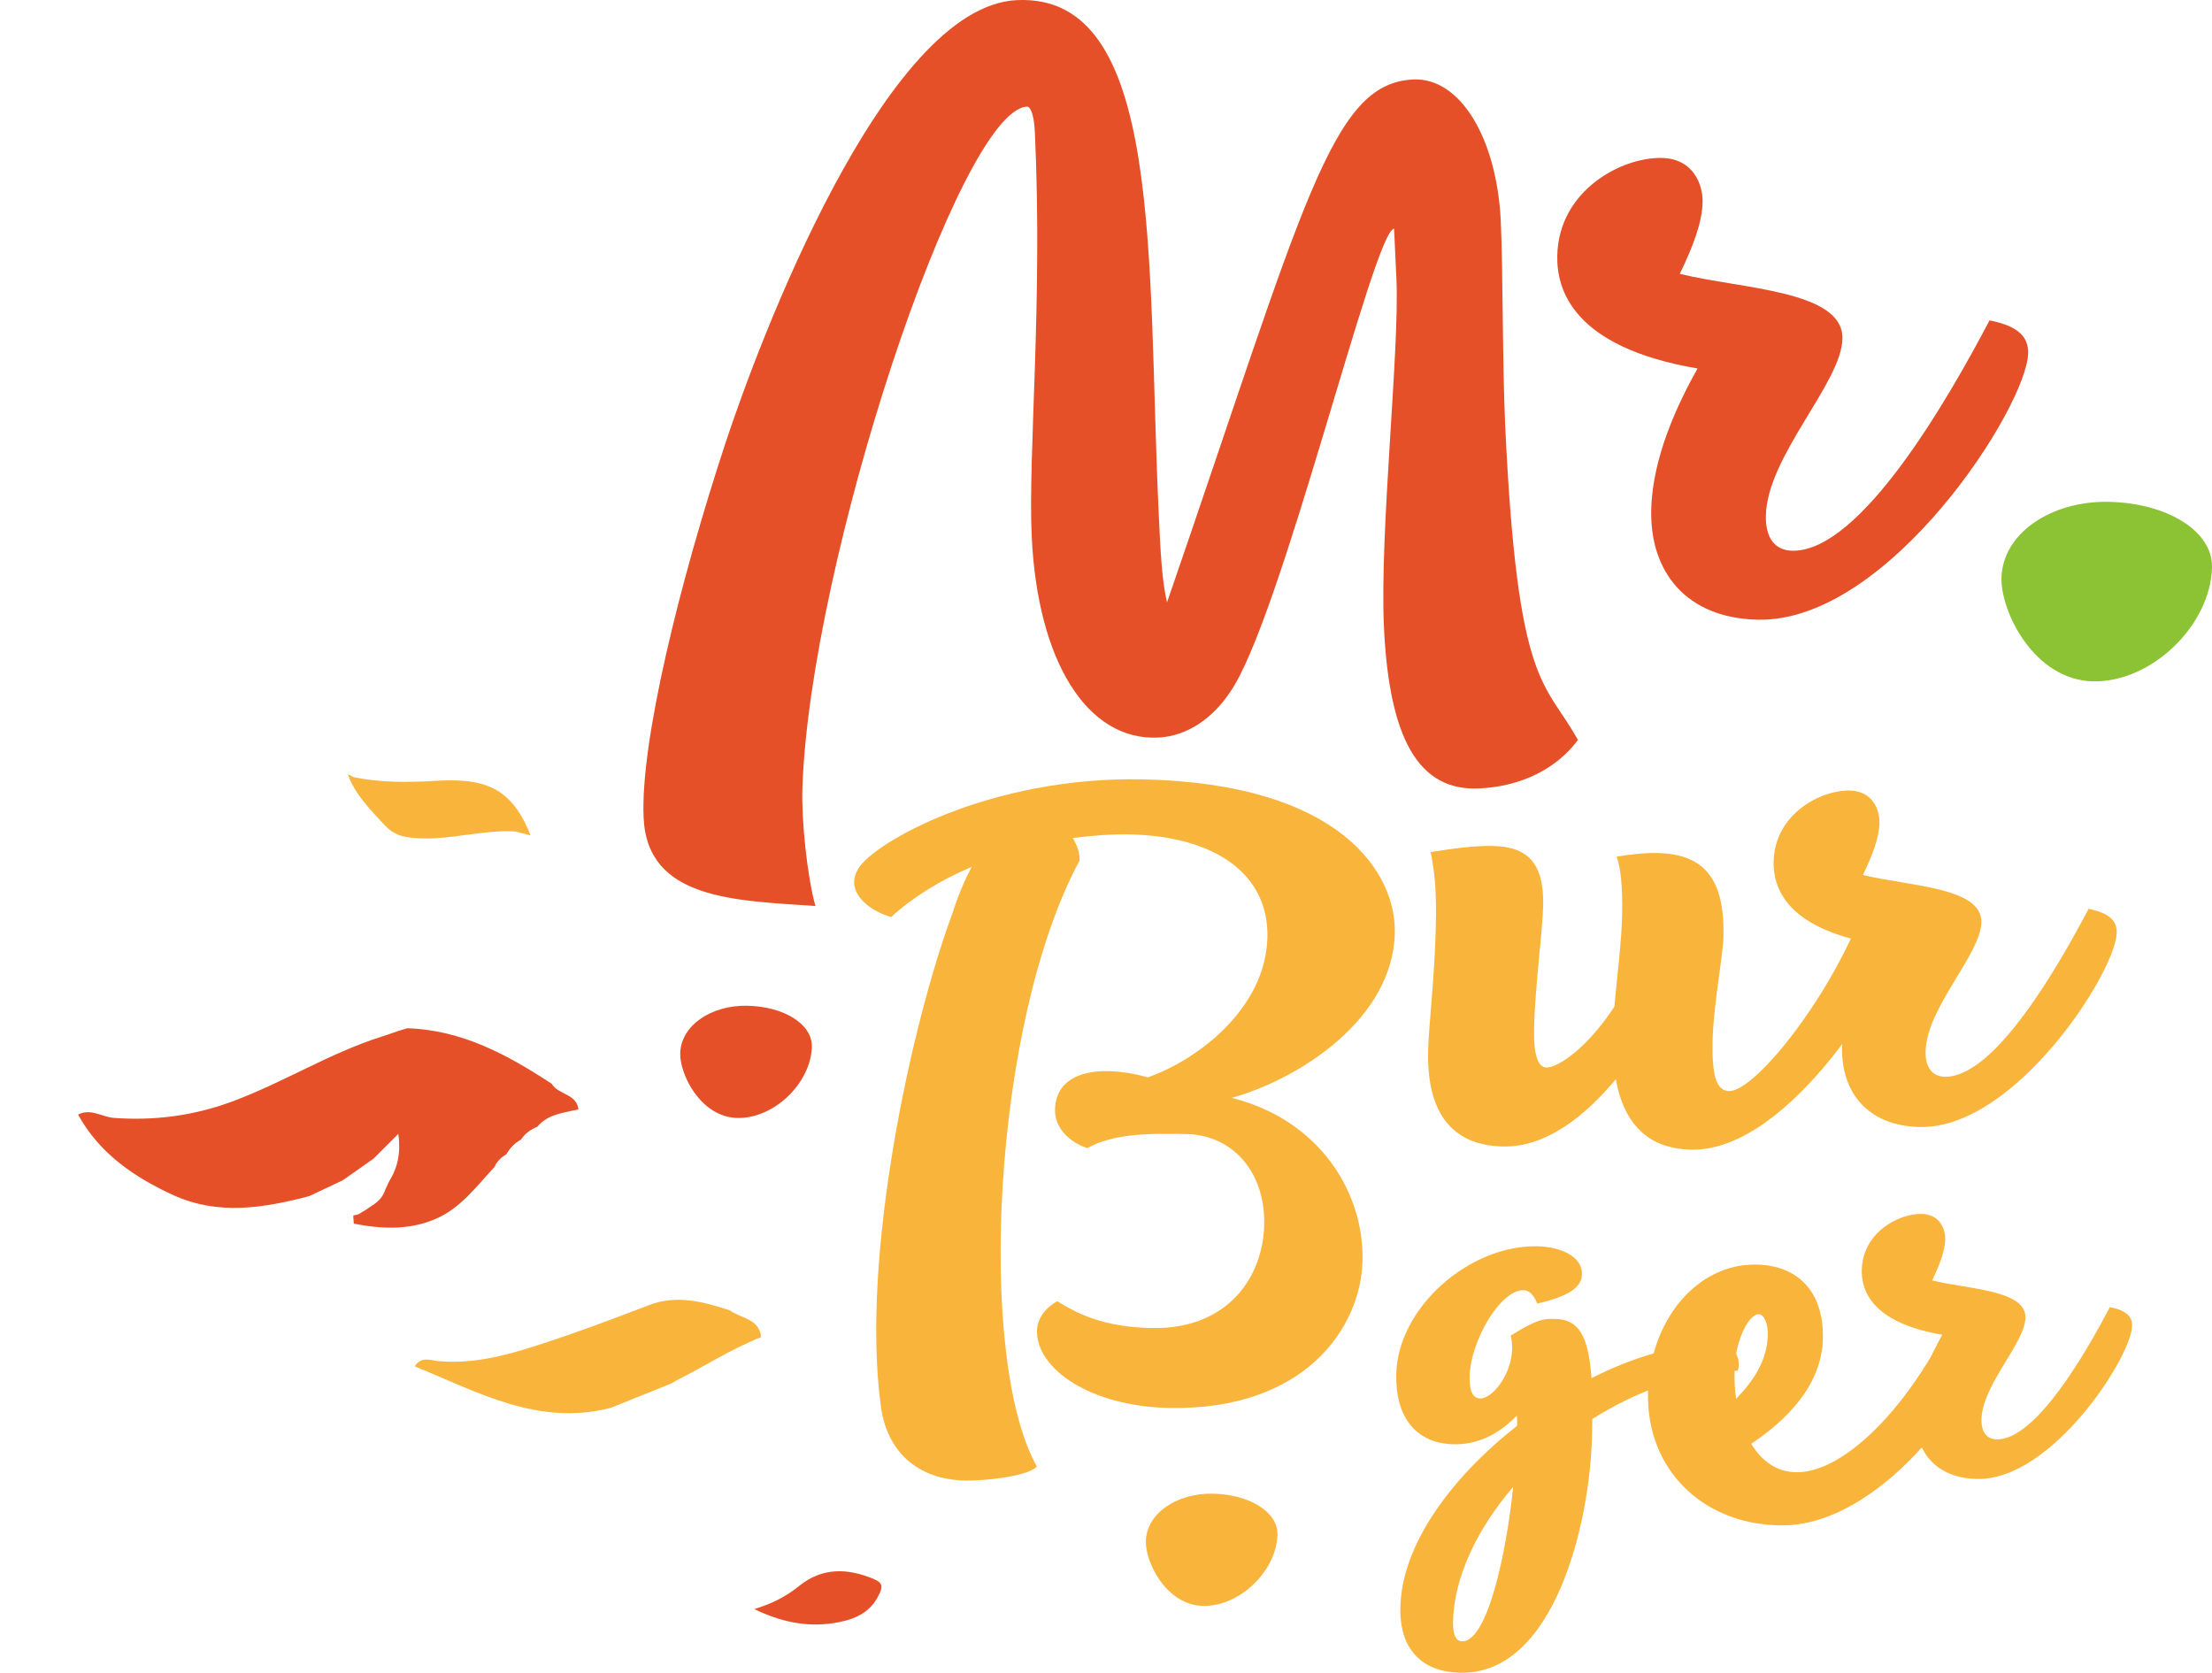
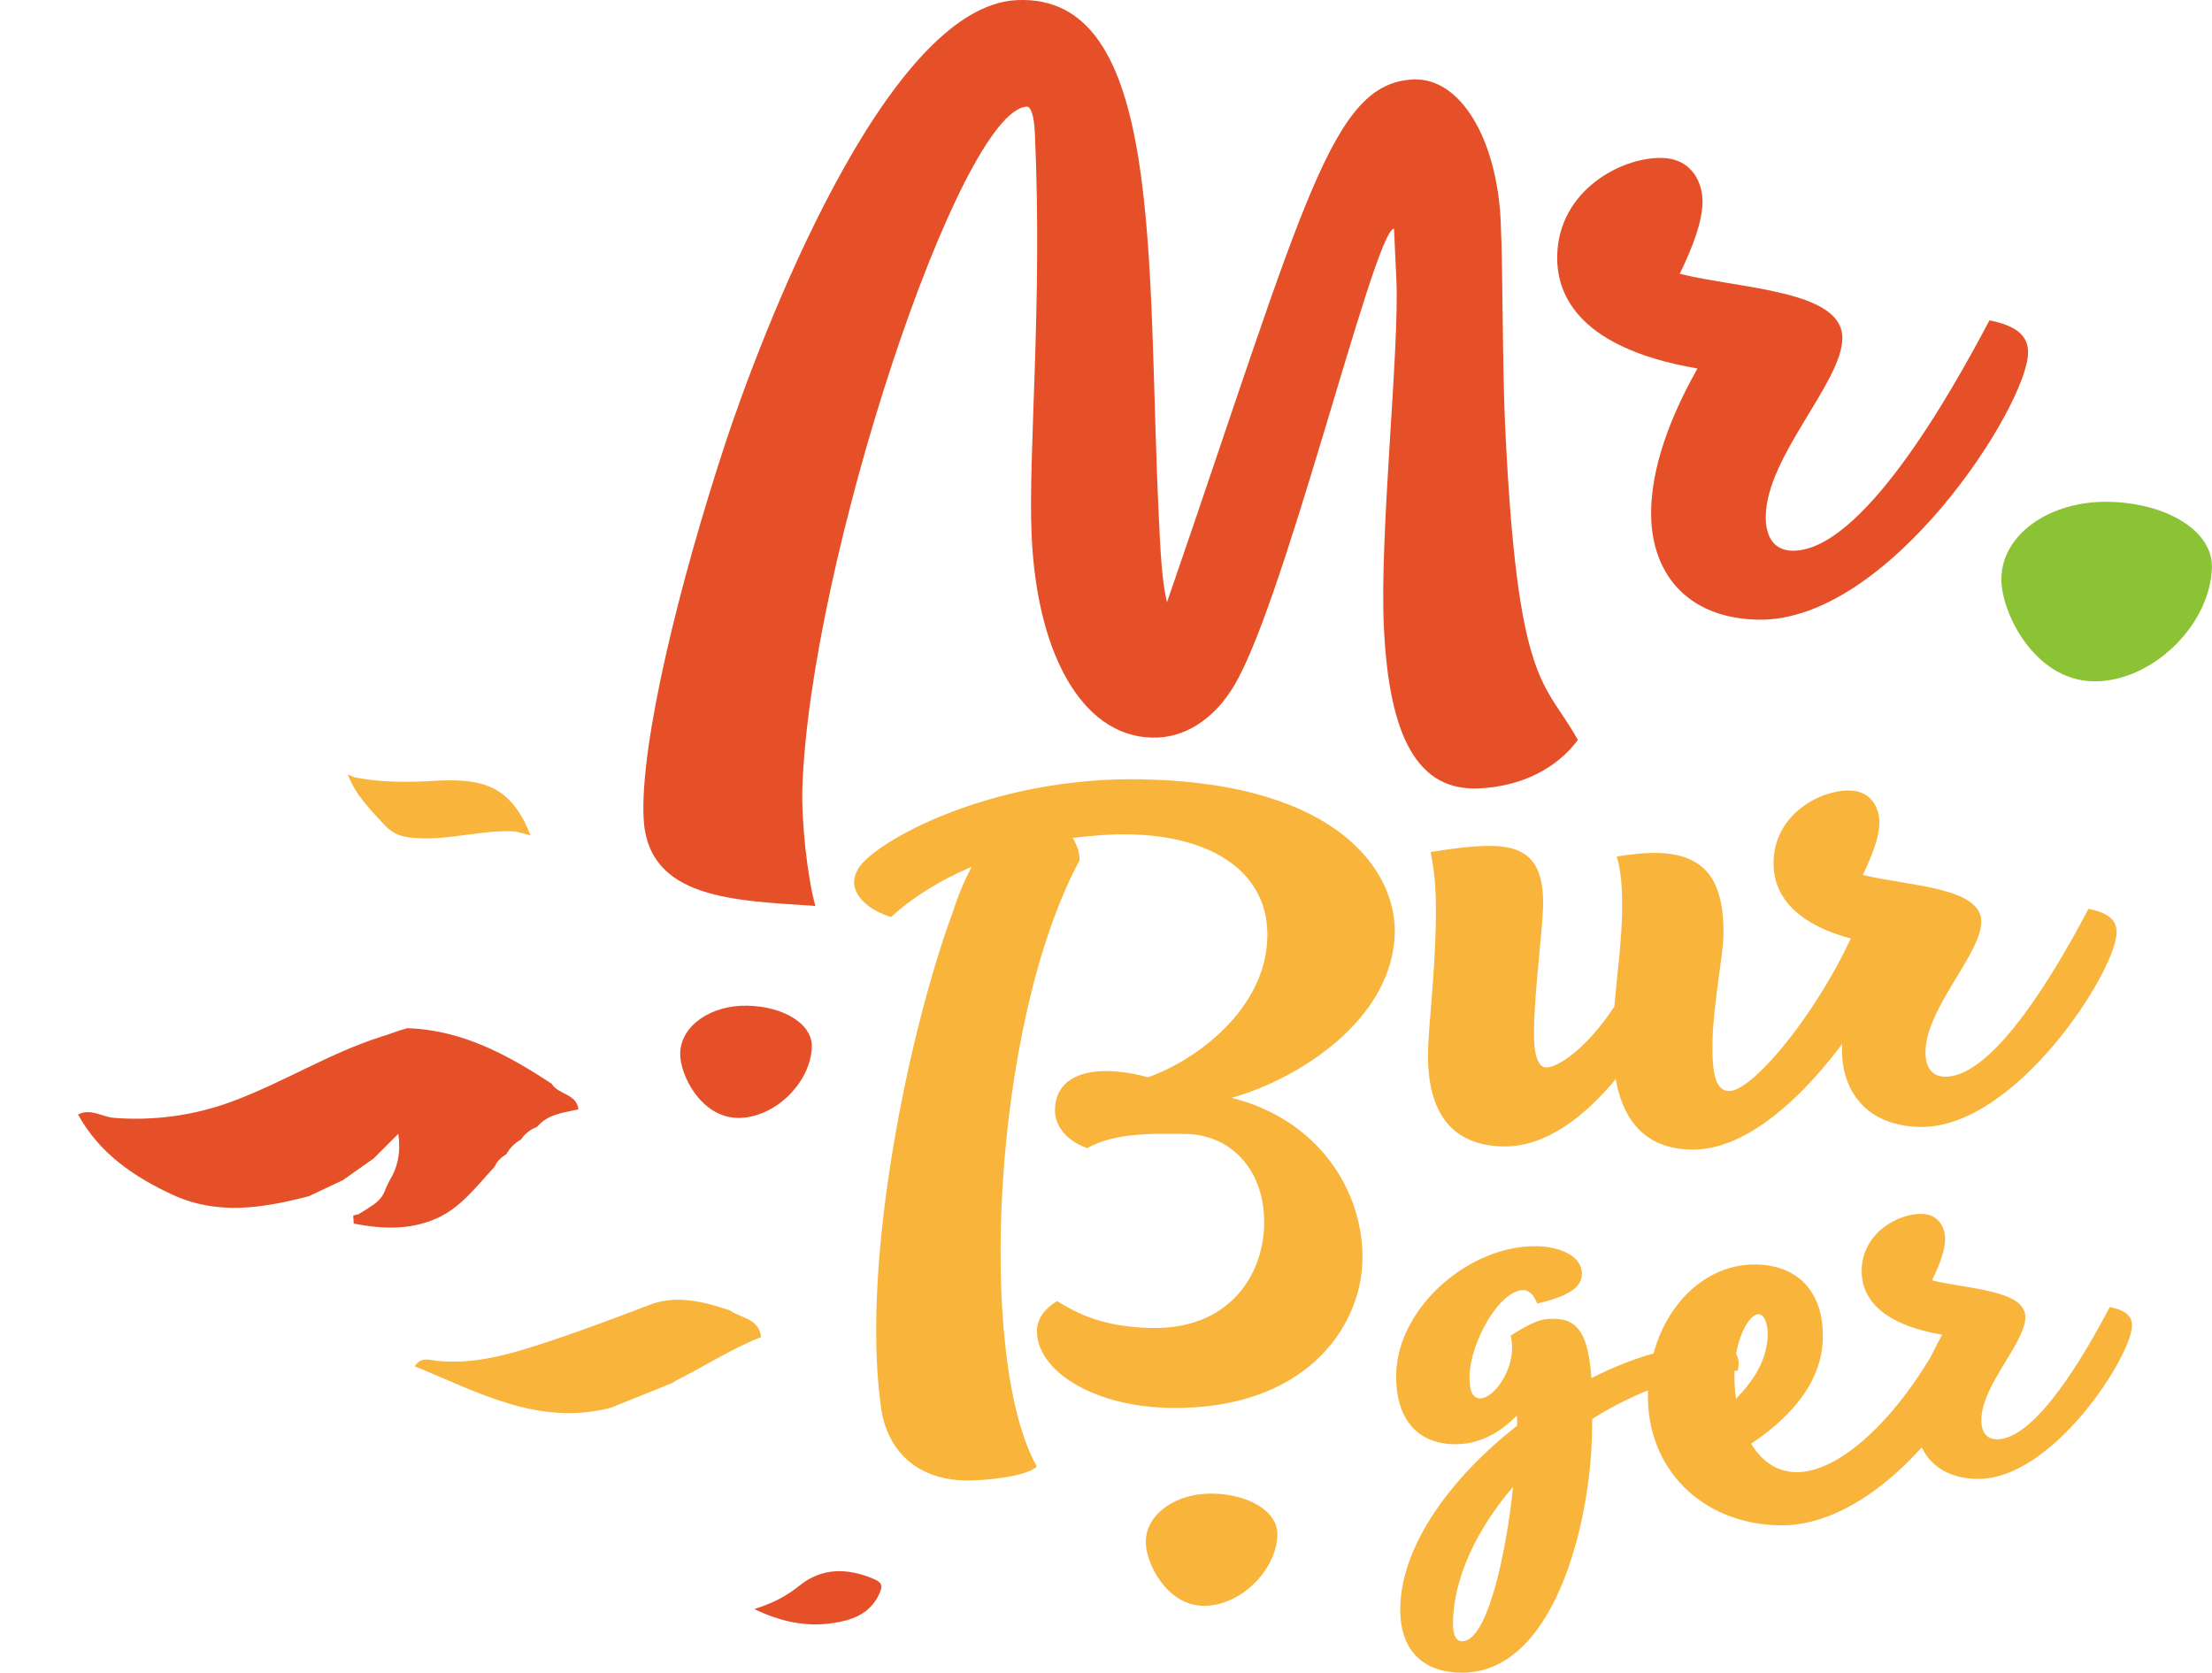
- <svg xmlns="http://www.w3.org/2000/svg" version="1.1" id="Layer_1" x="0px" y="0px" width="98.265px" height="74.317px" viewBox="0 0 98.265 74.317" enable-background="new 0 0 98.265 74.317" xml:space="preserve">
-   <path fill="#E55028" d="M70.098,32.877c-0.951,1.28-2.524,2.065-4.392,2.152c-2.689,0.125-3.996-2.211-4.227-7.18  c-0.195-4.222,0.7-12.311,0.555-15.448L61.93,10.16c-0.896,0.041-5.063,17.529-7.315,20.628c-0.664,1.004-1.783,1.918-3.164,1.981  c-3.176,0.147-5.363-3.42-5.619-8.948c-0.168-3.625,0.494-10.318,0.141-17.937c-0.038-0.824-0.203-1.152-0.352-1.146  c-2.989,0.139-9.656,20.25-9.976,30.298c-0.044,1.463,0.219,3.921,0.578,5.215c-3.605-0.244-7.463-0.29-7.631-3.914  c-0.154-3.324,1.577-10.404,3.644-16.679c1.444-4.371,7.037-19.38,12.939-19.653c6.537-0.304,5.774,11.524,6.294,22.693  c0.083,1.791,0.144,3.101,0.375,4.063C57.981,8.958,59.122,3.7,62.783,3.531c2.093-0.098,3.717,2.635,3.887,6.296  c0.099,2.129,0.073,6.435,0.195,9.05C67.411,30.645,68.626,30.214,70.098,32.877z" />
-   <path fill="#E55028" d="M90.098,15.69c-0.048,2.364-6.179,11.961-12.003,11.842c-3.201-0.066-4.799-2.139-4.742-4.866  c0.049-2.365,1.189-4.745,2.058-6.295c-5.588-0.951-6.262-3.551-6.231-5.006c0.059-2.911,2.857-4.384,4.64-4.348  c1.419,0.029,1.832,1.202,1.816,1.968c-0.019,0.872-0.402,1.921-1.013,3.181c2.754,0.678,7.269,0.732,7.225,2.882  c-0.04,1.964-3.348,5.211-3.402,7.868c-0.02,0.981,0.404,1.536,1.17,1.552c3.057,0.063,6.985-6.848,8.766-10.234  C89.649,14.479,90.112,14.964,90.098,15.69z" />
-   <path fill="#F9B43B" d="M94.032,41.441c-0.035,1.723-4.502,8.716-8.745,8.629c-2.334-0.048-3.497-1.558-3.456-3.546  c0.035-1.725,0.867-3.457,1.5-4.587c-4.072-0.693-4.563-2.588-4.541-3.647c0.043-2.121,2.082-3.194,3.381-3.168  c1.033,0.021,1.334,0.876,1.322,1.434c-0.013,0.636-0.293,1.399-0.736,2.318c2.006,0.494,5.295,0.533,5.263,2.099  c-0.029,1.433-2.438,3.797-2.478,5.733c-0.016,0.716,0.295,1.12,0.852,1.132c2.228,0.046,5.09-4.99,6.387-7.458  C93.706,40.559,94.044,40.912,94.032,41.441z" />
-   <path fill="#F9B43B" d="M94.715,58.909c-0.028,1.357-3.547,6.866-6.89,6.798c-1.838-0.038-2.756-1.228-2.723-2.794  c0.027-1.356,0.683-2.724,1.181-3.613c-3.207-0.545-3.595-2.038-3.577-2.873c0.035-1.671,1.641-2.516,2.664-2.495  c0.814,0.017,1.052,0.689,1.043,1.13c-0.011,0.499-0.231,1.103-0.582,1.825c1.58,0.39,4.173,0.42,4.147,1.655  c-0.023,1.127-1.923,2.989-1.954,4.517c-0.011,0.562,0.232,0.881,0.673,0.89c1.754,0.036,4.01-3.932,5.031-5.876  C94.458,58.215,94.724,58.492,94.715,58.909z" />
-   <path fill="#8BC334" d="M88.913,25.685c0.041-1.983,2.199-3.441,4.765-3.389c2.612,0.053,4.619,1.308,4.587,2.902  c-0.053,2.565-2.671,5.125-5.283,5.072C90.368,30.217,88.882,27.185,88.913,25.685z" />
-   <path fill="#F9B43B" d="M50.903,68.48c0.025-1.241,1.375-2.152,2.979-2.119c1.633,0.033,2.889,0.817,2.867,1.814  c-0.032,1.604-1.669,3.204-3.303,3.171C51.812,71.313,50.884,69.418,50.903,68.48z" />
-   <path fill="#E55028" d="M30.218,46.802c0.025-1.241,1.375-2.152,2.979-2.119c1.633,0.033,2.888,0.817,2.868,1.815  c-0.033,1.603-1.669,3.203-3.303,3.17C31.127,49.635,30.198,47.739,30.218,46.802z" />
-   <path fill="#F9B43B" d="M60.528,55.991c-0.062,2.992-2.562,6.684-8.605,6.56c-3.441-0.07-5.892-1.707-5.856-3.444  c0.011-0.508,0.35-0.98,0.894-1.297c0.917,0.556,2.042,1.148,4.197,1.192c3.381,0.069,4.955-2.262,5.003-4.596  c0.046-2.273-1.325-3.92-3.36-4.021c-1.734-0.036-3.321-0.037-4.502,0.626c-0.981-0.349-1.446-1.047-1.432-1.705  c0.026-1.257,1.053-1.744,2.37-1.718c0.568,0.012,1.166,0.113,1.759,0.275c2.111-0.735,5.241-3.005,5.307-6.237  c0.057-2.751-2.271-4.477-6.131-4.556c-0.809-0.017-1.648,0.057-2.519,0.158c0.202,0.334,0.315,0.666,0.309,0.994  c-3.89,7.224-4.585,22.177-1.9,26.931c-0.398,0.441-2.318,0.642-3.185,0.624c-2.154-0.044-3.536-1.33-3.762-3.43  c-0.854-6.542,1.331-16.736,3.201-21.785c0.256-0.804,0.539-1.456,0.85-2.049c-1.419,0.599-2.662,1.383-3.578,2.23  c-0.982-0.288-1.657-0.932-1.645-1.56c0.004-0.209,0.068-0.388,0.191-0.596c0.683-1.152,5.832-4.1,12.624-3.961  c8.826,0.182,11.26,4.183,11.205,6.815c-0.078,3.799-4.174,6.471-7.244,7.335C58.62,49.757,60.591,52.97,60.528,55.991z" />
-   <path fill="#F9B43B" d="M84.269,41.924c-0.025,1.235-4.68,9.245-9.137,9.153c-1.82-0.037-2.973-1.038-3.353-3.129  c-1.301,1.568-3.056,3.028-5.007,2.988c-2.277-0.047-3.387-1.501-3.33-4.234c0.022-1.104,0.296-3.312,0.342-5.557  c0.03-1.461-0.02-2.214-0.226-3.291c0.946-0.143,1.86-0.287,2.771-0.269c1.593,0.032,2.261,0.827,2.224,2.648  c-0.021,1.074-0.368,3.67-0.404,5.46c-0.025,1.236,0.191,1.727,0.549,1.734c0.488,0.01,1.775-0.809,3.018-2.703  c0.126-1.397,0.319-2.857,0.345-4.094c0.024-1.171-0.056-2.052-0.241-2.574c0.557-0.088,1.207-0.172,1.794-0.159  c2.082,0.042,3.003,1.134,2.95,3.704c-0.018,0.846-0.453,3.083-0.485,4.645c-0.03,1.496,0.149,2.216,0.735,2.228  c1.105,0.022,4.277-3.882,5.82-7.722C83.419,40.539,84.29,40.915,84.269,41.924z" />
-   <path fill="#F9B43B" d="M77.202,60.895c-2.256,0.077-4.504,0.913-6.465,2.147l-0.014,0.711c-0.08,3.894-1.665,10.649-5.854,10.563  c-1.74-0.035-2.698-1.084-2.661-2.897c0.058-2.818,2.301-5.81,5.189-8.077c0.003-0.172,0.007-0.319-0.016-0.444  c-0.851,0.867-1.79,1.288-2.795,1.268c-1.666-0.034-2.599-1.181-2.559-3.115c0.06-2.941,3.23-5.743,6.269-5.681  c1.004,0.021,1.999,0.435,1.982,1.243c-0.012,0.612-0.657,0.99-1.986,1.305c-0.164-0.418-0.381-0.595-0.601-0.599  c-1.054-0.021-2.375,2.279-2.407,3.847c-0.014,0.687,0.176,0.959,0.471,0.965c0.637,0.014,1.696-1.46,1.355-2.789  c1.193-0.761,1.511-0.754,1.976-0.745c1.03,0.021,1.481,0.717,1.613,2.632c1.906-0.965,3.879-1.538,5.545-1.504  C76.858,59.736,77.39,60.114,77.202,60.895z M67.22,66.058c-1.606,1.877-2.631,4.014-2.671,5.999  c-0.011,0.515,0.104,0.858,0.399,0.864C66.074,72.944,66.914,69.04,67.22,66.058z" />
-   <path fill="#F9B43B" d="M87.722,60.522c-0.023,1.176-4.121,7.342-8.676,7.248c-3.455-0.07-5.904-2.522-5.836-5.879  c0.066-3.234,2.178-5.763,4.822-5.709c1.887,0.039,2.989,1.262,2.948,3.271c-0.044,2.156-1.718,3.715-3.185,4.688  c0.475,0.794,1.151,1.25,1.984,1.267c1.886,0.039,4.408-2.263,6.316-5.679C87.083,59.431,87.739,59.713,87.722,60.522z   M77.056,60.843c-0.01,0.467,0.005,0.907,0.07,1.301c0.775-0.794,1.383-1.712,1.406-2.839c0.011-0.539-0.177-0.91-0.398-0.915  C77.669,58.38,77.081,59.594,77.056,60.843z" />
-   <polygon fill-rule="evenodd" clip-rule="evenodd" fill="#E55028" points="0.004,29.345 0.002,29.345 0,29.35 " />
-   <g>
-     <path fill-rule="evenodd" clip-rule="evenodd" fill="#E55028" d="M16.591,51.478c0.337-0.337,0.674-0.673,1.104-1.103   c0.116,0.836-0.023,1.49-0.405,2.104c-0.055,0.118-0.111,0.234-0.164,0.351c-0.107,0.34-0.333,0.576-0.631,0.754   c-0.067,0.046-0.136,0.094-0.205,0.141c-0.119,0.075-0.241,0.148-0.361,0.222c-0.079,0.021-0.158,0.038-0.237,0.057   c0.008,0.119,0.015,0.239,0.023,0.359c1.227,0.24,2.442,0.3,3.628-0.206c1.134-0.483,1.828-1.463,2.63-2.317   c0.106-0.254,0.296-0.423,0.524-0.562c0.157-0.273,0.365-0.497,0.646-0.646c0.177-0.271,0.427-0.451,0.722-0.569   c0.478-0.575,1.177-0.62,1.832-0.776c-0.083-0.703-0.898-0.643-1.186-1.135c-1.96-1.289-3.993-2.394-6.42-2.469   c-0.127,0.037-0.252,0.076-0.38,0.114c-0.26,0.09-0.516,0.183-0.776,0.264c-2.304,0.732-4.358,2.038-6.617,2.875   c-1.697,0.631-3.445,0.862-5.247,0.731c-0.536-0.04-1.04-0.441-1.604-0.149c0.951,1.728,2.491,2.779,4.218,3.572   c1.992,0.916,4.024,0.583,6.045,0.054c0.499-0.235,0.998-0.472,1.496-0.706C15.681,52.117,16.136,51.796,16.591,51.478z" />
-     <path fill-rule="evenodd" clip-rule="evenodd" fill="#F9B43B" d="M32.426,58.221c-1.174-0.394-2.376-0.705-3.583-0.242   c-1.696,0.652-3.396,1.288-5.128,1.84c-1.39,0.442-2.796,0.794-4.283,0.647c-0.32-0.032-0.71-0.216-1.011,0.236   c2.812,1.149,5.504,2.677,8.71,1.845c0.903-0.364,1.808-0.727,2.711-1.091c0.066-0.042,0.133-0.082,0.199-0.122   c1.264-0.631,2.45-1.41,3.77-1.928C33.724,58.573,32.918,58.577,32.426,58.221z" />
-     <path fill-rule="evenodd" clip-rule="evenodd" fill="#F9B43B" d="M22.016,35.08c-0.822-0.457-1.882-0.436-2.76-0.384   c-1.202,0.067-2.362,0.073-3.533-0.165c-0.092-0.045-0.183-0.089-0.273-0.132c0.328,0.908,0.994,1.563,1.633,2.256   c0.411,0.444,0.821,0.54,1.39,0.581c1.492,0.108,2.934-0.383,4.417-0.295c0.226,0.058,0.453,0.114,0.678,0.173   C23.249,36.28,22.77,35.498,22.016,35.08z" />
-     <path fill-rule="evenodd" clip-rule="evenodd" fill="#E55028" d="M38.82,70.154c-1.171-0.494-2.296-0.518-3.313,0.302   c-0.573,0.464-1.194,0.786-1.997,1.032c1.17,0.57,2.313,0.802,3.478,0.628c0.804-0.116,1.623-0.376,2.042-1.234   C39.193,70.544,39.27,70.343,38.82,70.154z" />
+ <svg xmlns="http://www.w3.org/2000/svg" width="98.27" height="74.32">
+   <path fill="#E55028" d="M70.098 32.877c-.951 1.28-2.524 2.065-4.392 2.152-2.689.125-3.996-2.211-4.227-7.18-.195-4.222.7-12.311.555-15.448l-.104-2.241c-.896.041-5.063 17.529-7.315 20.628-.664 1.004-1.783 1.918-3.164 1.981-3.176.147-5.363-3.42-5.619-8.948-.168-3.625.494-10.318.141-17.937-.038-.824-.203-1.152-.352-1.146-2.989.139-9.656 20.25-9.976 30.298-.044 1.463.219 3.921.578 5.215-3.605-.244-7.463-.29-7.631-3.914-.154-3.324 1.577-10.404 3.644-16.679C33.68 15.287 39.273.278 45.175.005c6.537-.304 5.774 11.524 6.294 22.693.083 1.791.144 3.101.375 4.063C57.981 8.958 59.122 3.7 62.783 3.531c2.093-.098 3.717 2.635 3.887 6.296.099 2.129.073 6.435.195 9.05.546 11.768 1.761 11.337 3.233 14zM90.098 15.69c-.048 2.364-6.179 11.961-12.003 11.842-3.201-.066-4.799-2.139-4.742-4.866.049-2.365 1.189-4.745 2.058-6.295-5.588-.951-6.262-3.551-6.231-5.006.059-2.911 2.857-4.384 4.64-4.348 1.419.029 1.832 1.202 1.816 1.968-.019.872-.402 1.921-1.013 3.181 2.754.678 7.269.732 7.225 2.882-.04 1.964-3.348 5.211-3.402 7.868-.02.981.404 1.536 1.17 1.552 3.057.063 6.985-6.848 8.766-10.234 1.267.245 1.73.73 1.716 1.456z" />
+   <path fill="#F9B43B" d="M94.032 41.441c-.035 1.723-4.502 8.716-8.745 8.629-2.334-.048-3.497-1.558-3.456-3.546.035-1.725.867-3.457 1.5-4.587-4.072-.693-4.563-2.588-4.541-3.647.043-2.121 2.082-3.194 3.381-3.168 1.033.021 1.334.876 1.322 1.434-.013.636-.293 1.399-.736 2.318 2.006.494 5.295.533 5.263 2.099-.029 1.433-2.438 3.797-2.478 5.733-.016.716.295 1.12.852 1.132 2.228.046 5.09-4.99 6.387-7.458.925.179 1.263.532 1.251 1.061zM94.715 58.909c-.028 1.357-3.547 6.866-6.89 6.798-1.838-.038-2.756-1.228-2.723-2.794.027-1.356.683-2.724 1.181-3.613-3.207-.545-3.595-2.038-3.577-2.873.035-1.671 1.641-2.516 2.664-2.495.814.017 1.052.689 1.043 1.13-.011.499-.231 1.103-.582 1.825 1.58.39 4.173.42 4.147 1.655-.023 1.127-1.923 2.989-1.954 4.517-.011.562.232.881.673.89 1.754.036 4.01-3.932 5.031-5.876.73.142.996.419.987.836z" />
+   <path fill="#8BC334" d="M88.913 25.685c.041-1.983 2.199-3.441 4.765-3.389 2.612.053 4.619 1.308 4.587 2.902-.053 2.565-2.671 5.125-5.283 5.072-2.614-.053-4.1-3.085-4.069-4.585z" />
+   <path fill="#F9B43B" d="M50.903 68.48c.025-1.241 1.375-2.152 2.979-2.119 1.633.033 2.889.817 2.867 1.814-.032 1.604-1.669 3.204-3.303 3.171-1.634-.033-2.562-1.928-2.543-2.866z" />
+   <path fill="#E55028" d="M30.218 46.802c.025-1.241 1.375-2.152 2.979-2.119 1.633.033 2.888.817 2.868 1.815-.033 1.603-1.669 3.203-3.303 3.17-1.635-.033-2.564-1.929-2.544-2.866z" />
+   <path fill="#F9B43B" d="M60.528 55.991c-.062 2.992-2.562 6.684-8.605 6.56-3.441-.07-5.892-1.707-5.856-3.444.011-.508.35-.98.894-1.297.917.556 2.042 1.148 4.197 1.192 3.381.069 4.955-2.262 5.003-4.596.046-2.273-1.325-3.92-3.36-4.021-1.734-.036-3.321-.037-4.502.626-.981-.349-1.446-1.047-1.432-1.705.026-1.257 1.053-1.744 2.37-1.718a7.344 7.344 0 011.759.275c2.111-.735 5.241-3.005 5.307-6.237.057-2.751-2.271-4.477-6.131-4.556-.809-.017-1.648.057-2.519.158.202.334.315.666.309.994-3.89 7.224-4.585 22.177-1.9 26.931-.398.441-2.318.642-3.185.624-2.154-.044-3.536-1.33-3.762-3.43-.854-6.542 1.331-16.736 3.201-21.785.256-.804.539-1.456.85-2.049-1.419.599-2.662 1.383-3.578 2.23-.982-.288-1.657-.932-1.645-1.56.004-.209.068-.388.191-.596.683-1.152 5.832-4.1 12.624-3.961 8.826.182 11.26 4.183 11.205 6.815-.078 3.799-4.174 6.471-7.244 7.335 3.901.981 5.872 4.194 5.809 7.215zM84.269 41.924c-.025 1.235-4.68 9.245-9.137 9.153-1.82-.037-2.973-1.038-3.353-3.129-1.301 1.568-3.056 3.028-5.007 2.988-2.277-.047-3.387-1.501-3.33-4.234.022-1.104.296-3.312.342-5.557.03-1.461-.02-2.214-.226-3.291.946-.143 1.86-.287 2.771-.269 1.593.032 2.261.827 2.224 2.648-.021 1.074-.368 3.67-.404 5.46-.025 1.236.191 1.727.549 1.734.488.01 1.775-.809 3.018-2.703.126-1.397.319-2.857.345-4.094.024-1.171-.056-2.052-.241-2.574.557-.088 1.207-.172 1.794-.159 2.082.042 3.003 1.134 2.95 3.704-.018.846-.453 3.083-.485 4.645-.03 1.496.149 2.216.735 2.228 1.105.022 4.277-3.882 5.82-7.722.785-.213 1.656.163 1.635 1.172zM77.202 60.895c-2.256.077-4.504.913-6.465 2.147l-.014.711c-.08 3.894-1.665 10.649-5.854 10.563-1.74-.035-2.698-1.084-2.661-2.897.058-2.818 2.301-5.81 5.189-8.077.003-.172.007-.319-.016-.444-.851.867-1.79 1.288-2.795 1.268-1.666-.034-2.599-1.181-2.559-3.115.06-2.941 3.23-5.743 6.269-5.681 1.004.021 1.999.435 1.982 1.243-.012.612-.657.99-1.986 1.305-.164-.418-.381-.595-.601-.599-1.054-.021-2.375 2.279-2.407 3.847-.014.687.176.959.471.965.637.014 1.696-1.46 1.355-2.789 1.193-.761 1.511-.754 1.976-.745 1.03.021 1.481.717 1.613 2.632 1.906-.965 3.879-1.538 5.545-1.504.614.011 1.146.389.958 1.17zm-9.982 5.163c-1.606 1.877-2.631 4.014-2.671 5.999-.011.515.104.858.399.864 1.126.023 1.966-3.881 2.272-6.863z" />
+   <path fill="#F9B43B" d="M87.722 60.522c-.023 1.176-4.121 7.342-8.676 7.248-3.455-.07-5.904-2.522-5.836-5.879.066-3.234 2.178-5.763 4.822-5.709 1.887.039 2.989 1.262 2.948 3.271-.044 2.156-1.718 3.715-3.185 4.688.475.794 1.151 1.25 1.984 1.267 1.886.039 4.408-2.263 6.316-5.679.988-.298 1.644-.016 1.627.793zm-10.666.321c-.01.467.005.907.07 1.301.775-.794 1.383-1.712 1.406-2.839.011-.539-.177-.91-.398-.915-.465-.01-1.053 1.204-1.078 2.453z" />
+   <path fill-rule="evenodd" clip-rule="evenodd" fill="#E55028" d="M.004 29.345H.002L0 29.35z" />
+   <g fill-rule="evenodd" clip-rule="evenodd">
+     <path fill="#E55028" d="M16.591 51.478l1.104-1.103c.116.836-.023 1.49-.405 2.104-.055.118-.111.234-.164.351-.107.34-.333.576-.631.754l-.205.141c-.119.075-.241.148-.361.222-.079.021-.158.038-.237.057l.023.359c1.227.24 2.442.3 3.628-.206 1.134-.483 1.828-1.463 2.63-2.317.106-.254.296-.423.524-.562a1.62 1.62 0 01.646-.646c.177-.271.427-.451.722-.569.478-.575 1.177-.62 1.832-.776-.083-.703-.898-.643-1.186-1.135-1.96-1.289-3.993-2.394-6.42-2.469-.127.037-.252.076-.38.114-.26.09-.516.183-.776.264-2.304.732-4.358 2.038-6.617 2.875a12.306 12.306 0 01-5.247.731c-.536-.04-1.04-.441-1.604-.149.951 1.728 2.491 2.779 4.218 3.572 1.992.916 4.024.583 6.045.054l1.496-.706c.455-.321.91-.642 1.365-.96z" />
+     <path fill="#F9B43B" d="M32.426 58.221c-1.174-.394-2.376-.705-3.583-.242-1.696.652-3.396 1.288-5.128 1.84-1.39.442-2.796.794-4.283.647-.32-.032-.71-.216-1.011.236 2.812 1.149 5.504 2.677 8.71 1.845l2.711-1.091c.066-.042.133-.082.199-.122 1.264-.631 2.45-1.41 3.77-1.928-.087-.833-.893-.829-1.385-1.185zM22.016 35.08c-.822-.457-1.882-.436-2.76-.384-1.202.067-2.362.073-3.533-.165a32.958 32.958 0 00-.273-.132c.328.908.994 1.563 1.633 2.256.411.444.821.54 1.39.581 1.492.108 2.934-.383 4.417-.295.226.058.453.114.678.173-.319-.834-.798-1.616-1.552-2.034z" />
+     <path fill="#E55028" d="M38.82 70.154c-1.171-.494-2.296-.518-3.313.302-.573.464-1.194.786-1.997 1.032 1.17.57 2.313.802 3.478.628.804-.116 1.623-.376 2.042-1.234.163-.338.24-.539-.21-.728z" />
  </g>
</svg>
